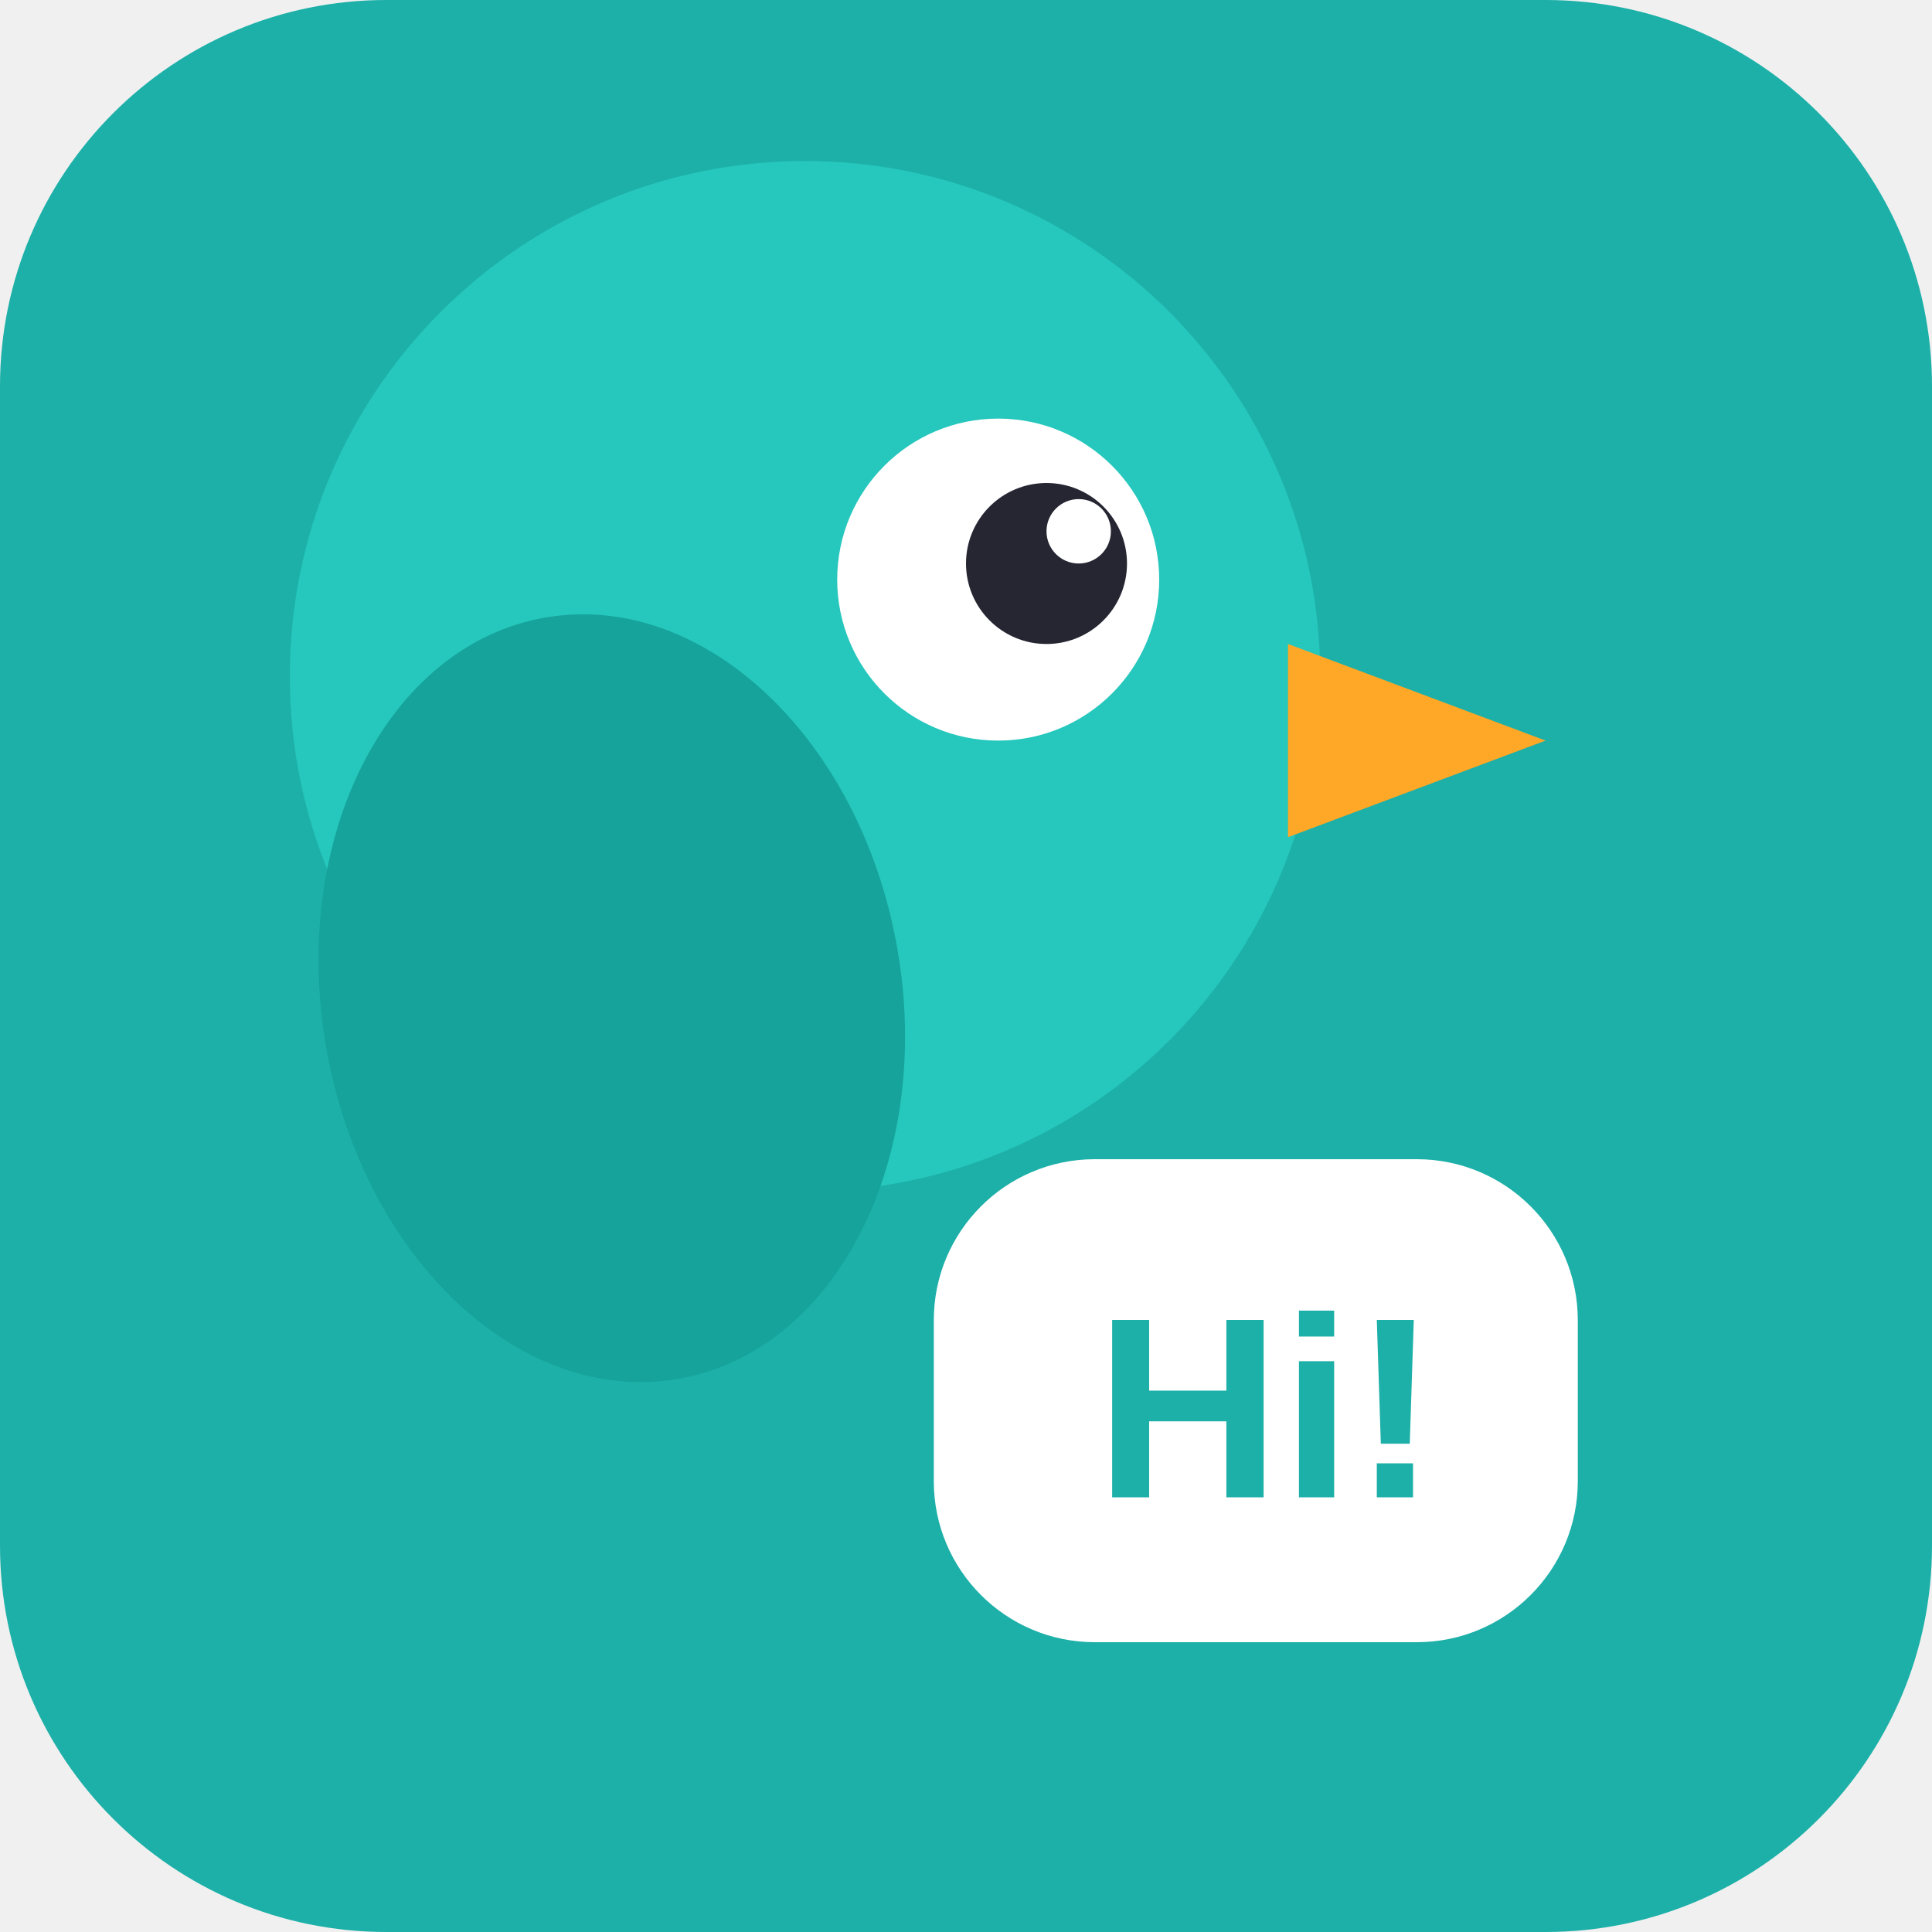
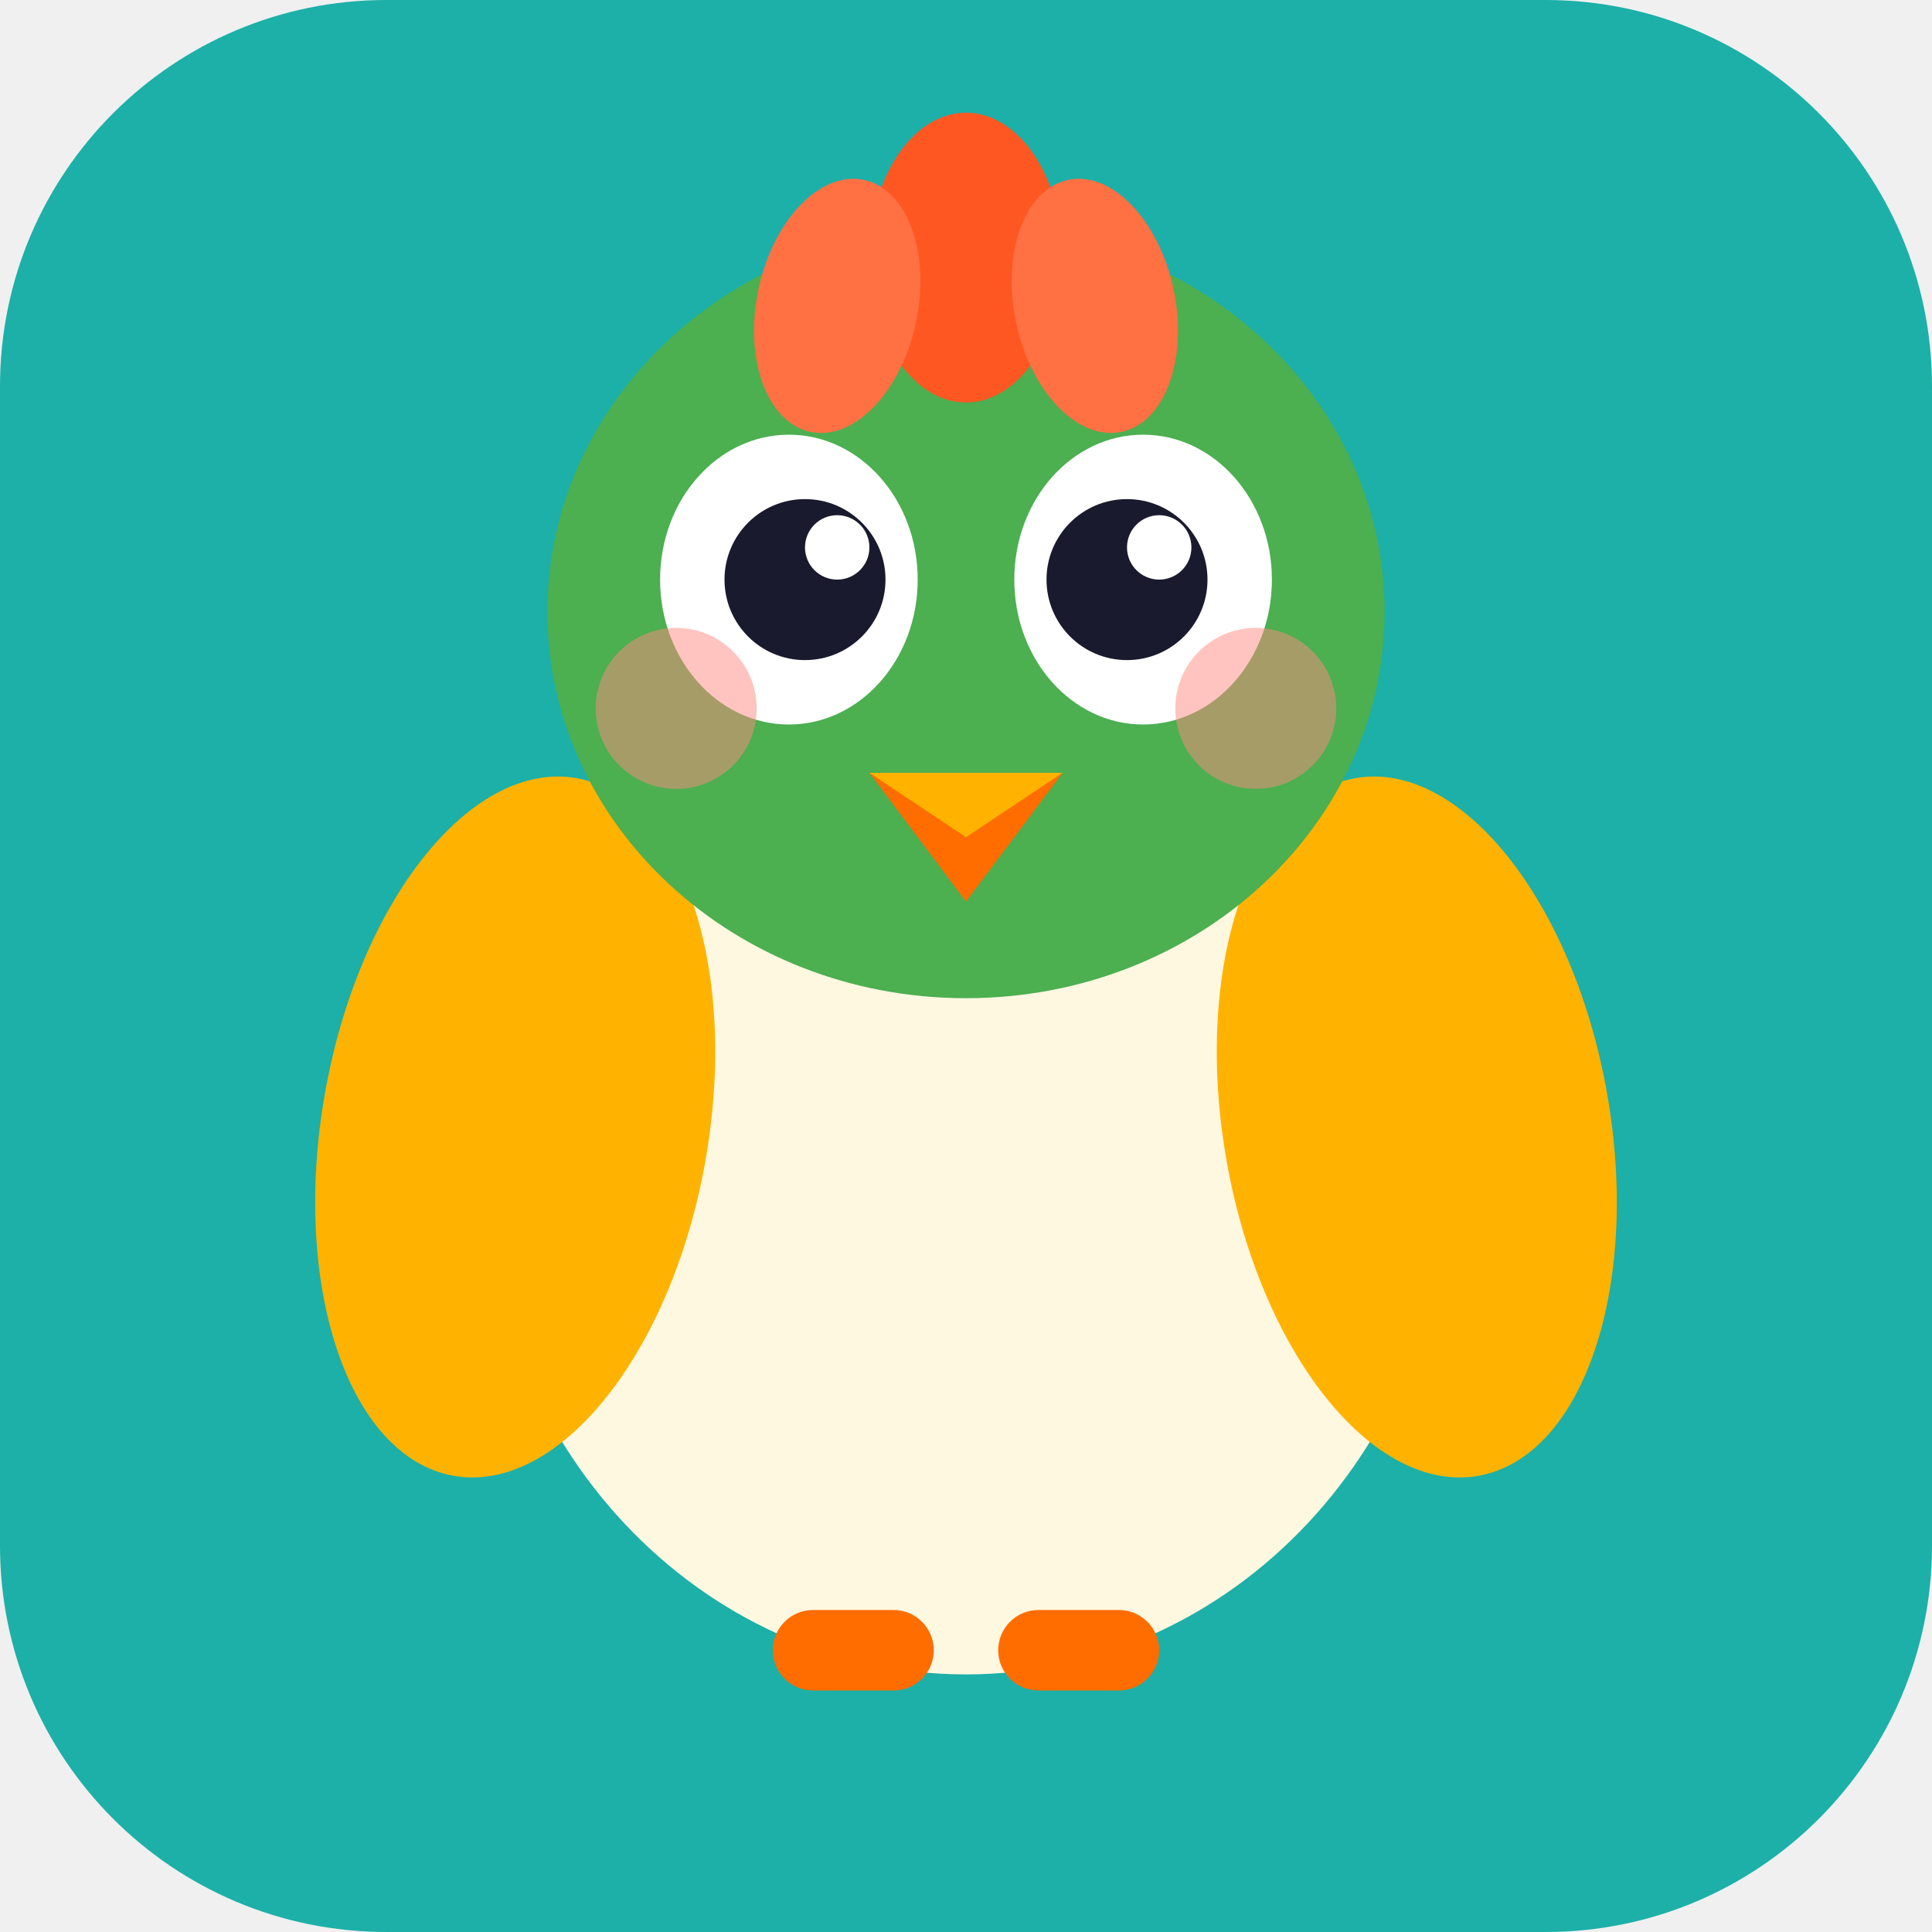
<svg xmlns="http://www.w3.org/2000/svg" viewBox="0 0 120 120" width="120" height="120">
  <rect width="120" height="120" rx="24" fill="#1CB0A8" />
-   <ellipse cx="50" cy="42" rx="32" ry="32" fill="#26C7BD" />
-   <circle cx="62" cy="36" r="10" fill="#fff" />
-   <circle cx="65" cy="35" r="5" fill="#262633" />
-   <circle cx="67" cy="33" r="2" fill="#fff" />
-   <polygon points="80,40 96,46 80,52" fill="#FFA726" rx="2" />
-   <ellipse cx="38" cy="62" rx="18" ry="24" fill="#15A39B" transform="rotate(-10 38 62)" />
-   <rect x="58" y="72" width="40" height="30" rx="10" fill="#fff" />
-   <text x="68" y="93" font-family="Arial,sans-serif" font-weight="bold" font-size="16" fill="#1CB0A8">Hi!</text>
+   <ellipse cx="60" cy="72" rx="30" ry="32" fill="#FFF8E1" />
+   <ellipse cx="32" cy="70" rx="12" ry="22" fill="#FFB300" transform="rotate(10 32 70)" />
+   <ellipse cx="88" cy="70" rx="12" ry="22" fill="#FFB300" transform="rotate(-10 88 70)" />
+   <ellipse cx="60" cy="38" rx="26" ry="24" fill="#4CAF50" />
+   <ellipse cx="60" cy="16" rx="6" ry="9" fill="#FF5722" />
+   <ellipse cx="52" cy="19" rx="5" ry="8" fill="#FF7043" transform="rotate(12 52 19)" />
+   <ellipse cx="68" cy="19" rx="5" ry="8" fill="#FF7043" transform="rotate(-12 68 19)" />
+   <ellipse cx="49" cy="36" rx="8" ry="9" fill="#fff" />
+   <circle cx="50" cy="36" r="5" fill="#1A1A2E" />
+   <circle cx="52" cy="34" r="2" fill="#fff" />
+   <ellipse cx="71" cy="36" rx="8" ry="9" fill="#fff" />
+   <circle cx="70" cy="36" r="5" fill="#1A1A2E" />
+   <circle cx="72" cy="34" r="2" fill="#fff" />
+   <path d="M54,48 L60,56 L66,48 Z" fill="#FF6D00" />
+   <path d="M54,48 L60,52 L66,48 Z" fill="#FFB300" />
+   <circle cx="42" cy="44" r="5" fill="#FF8A80" opacity="0.5" />
+   <circle cx="78" cy="44" r="5" fill="#FF8A80" opacity="0.5" />
+   <rect x="48" y="100" width="10" height="5" rx="2.5" fill="#FF6D00" />
+   <rect x="62" y="100" width="10" height="5" rx="2.5" fill="#FF6D00" />
</svg>
